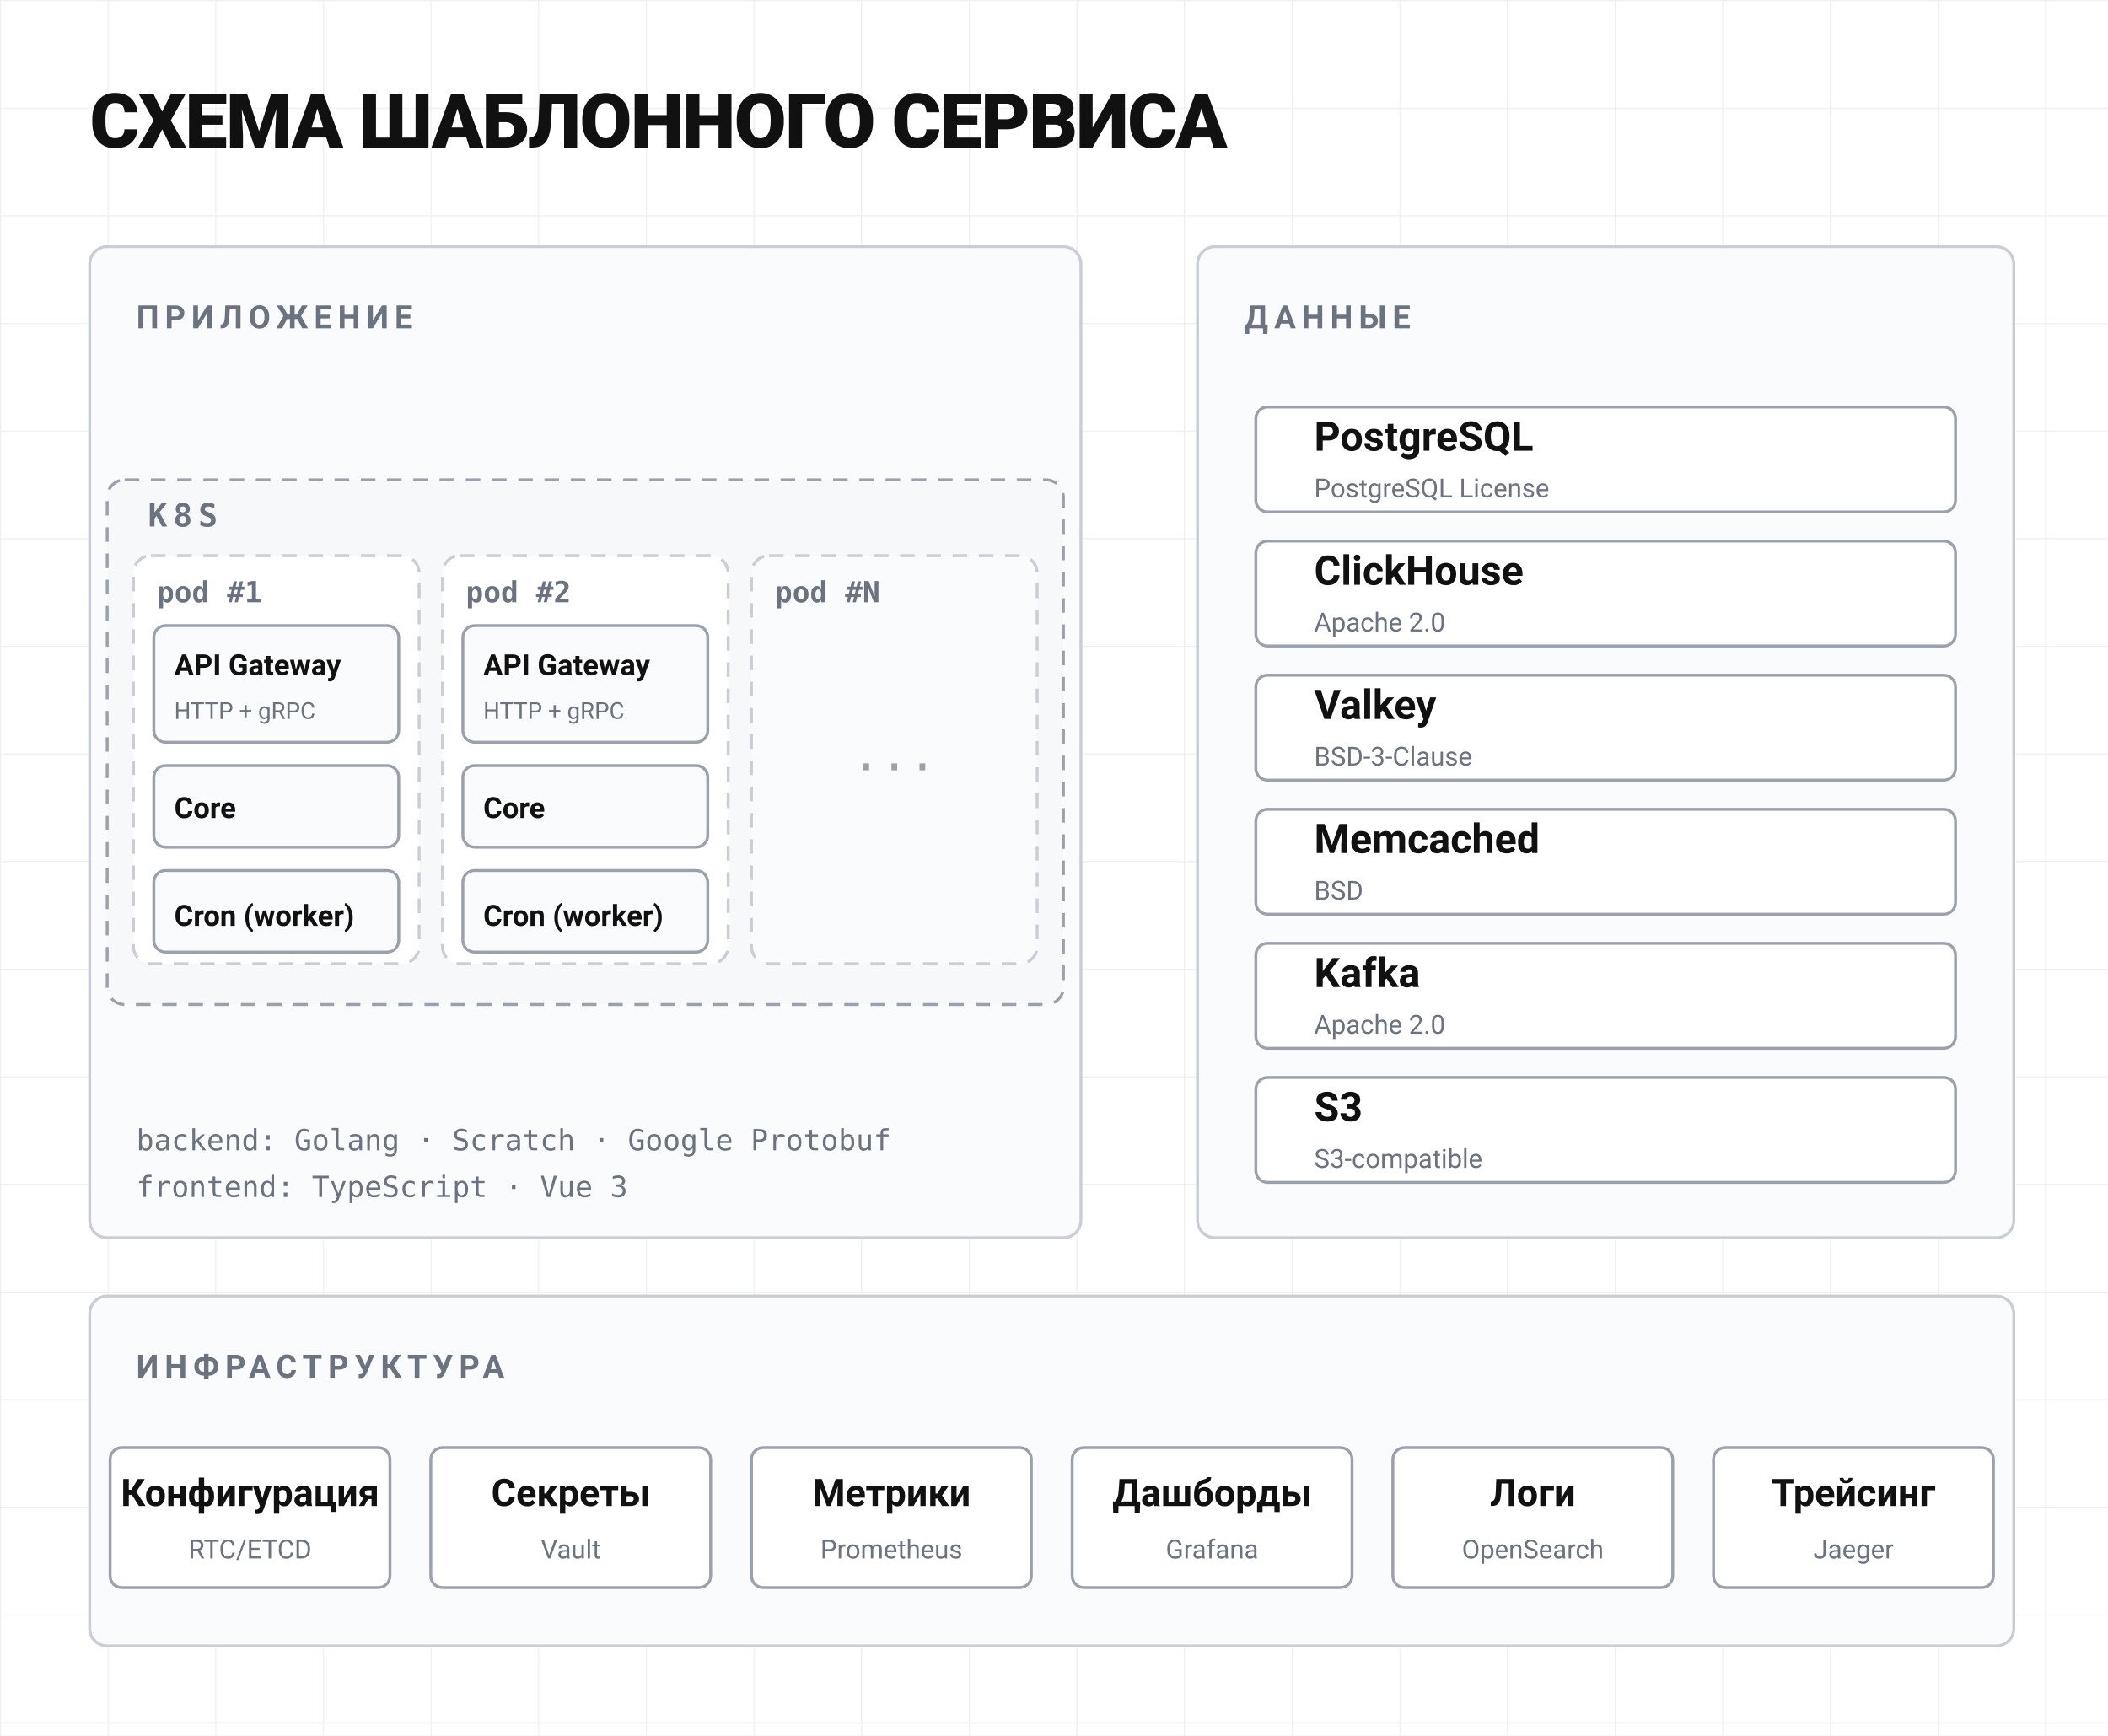
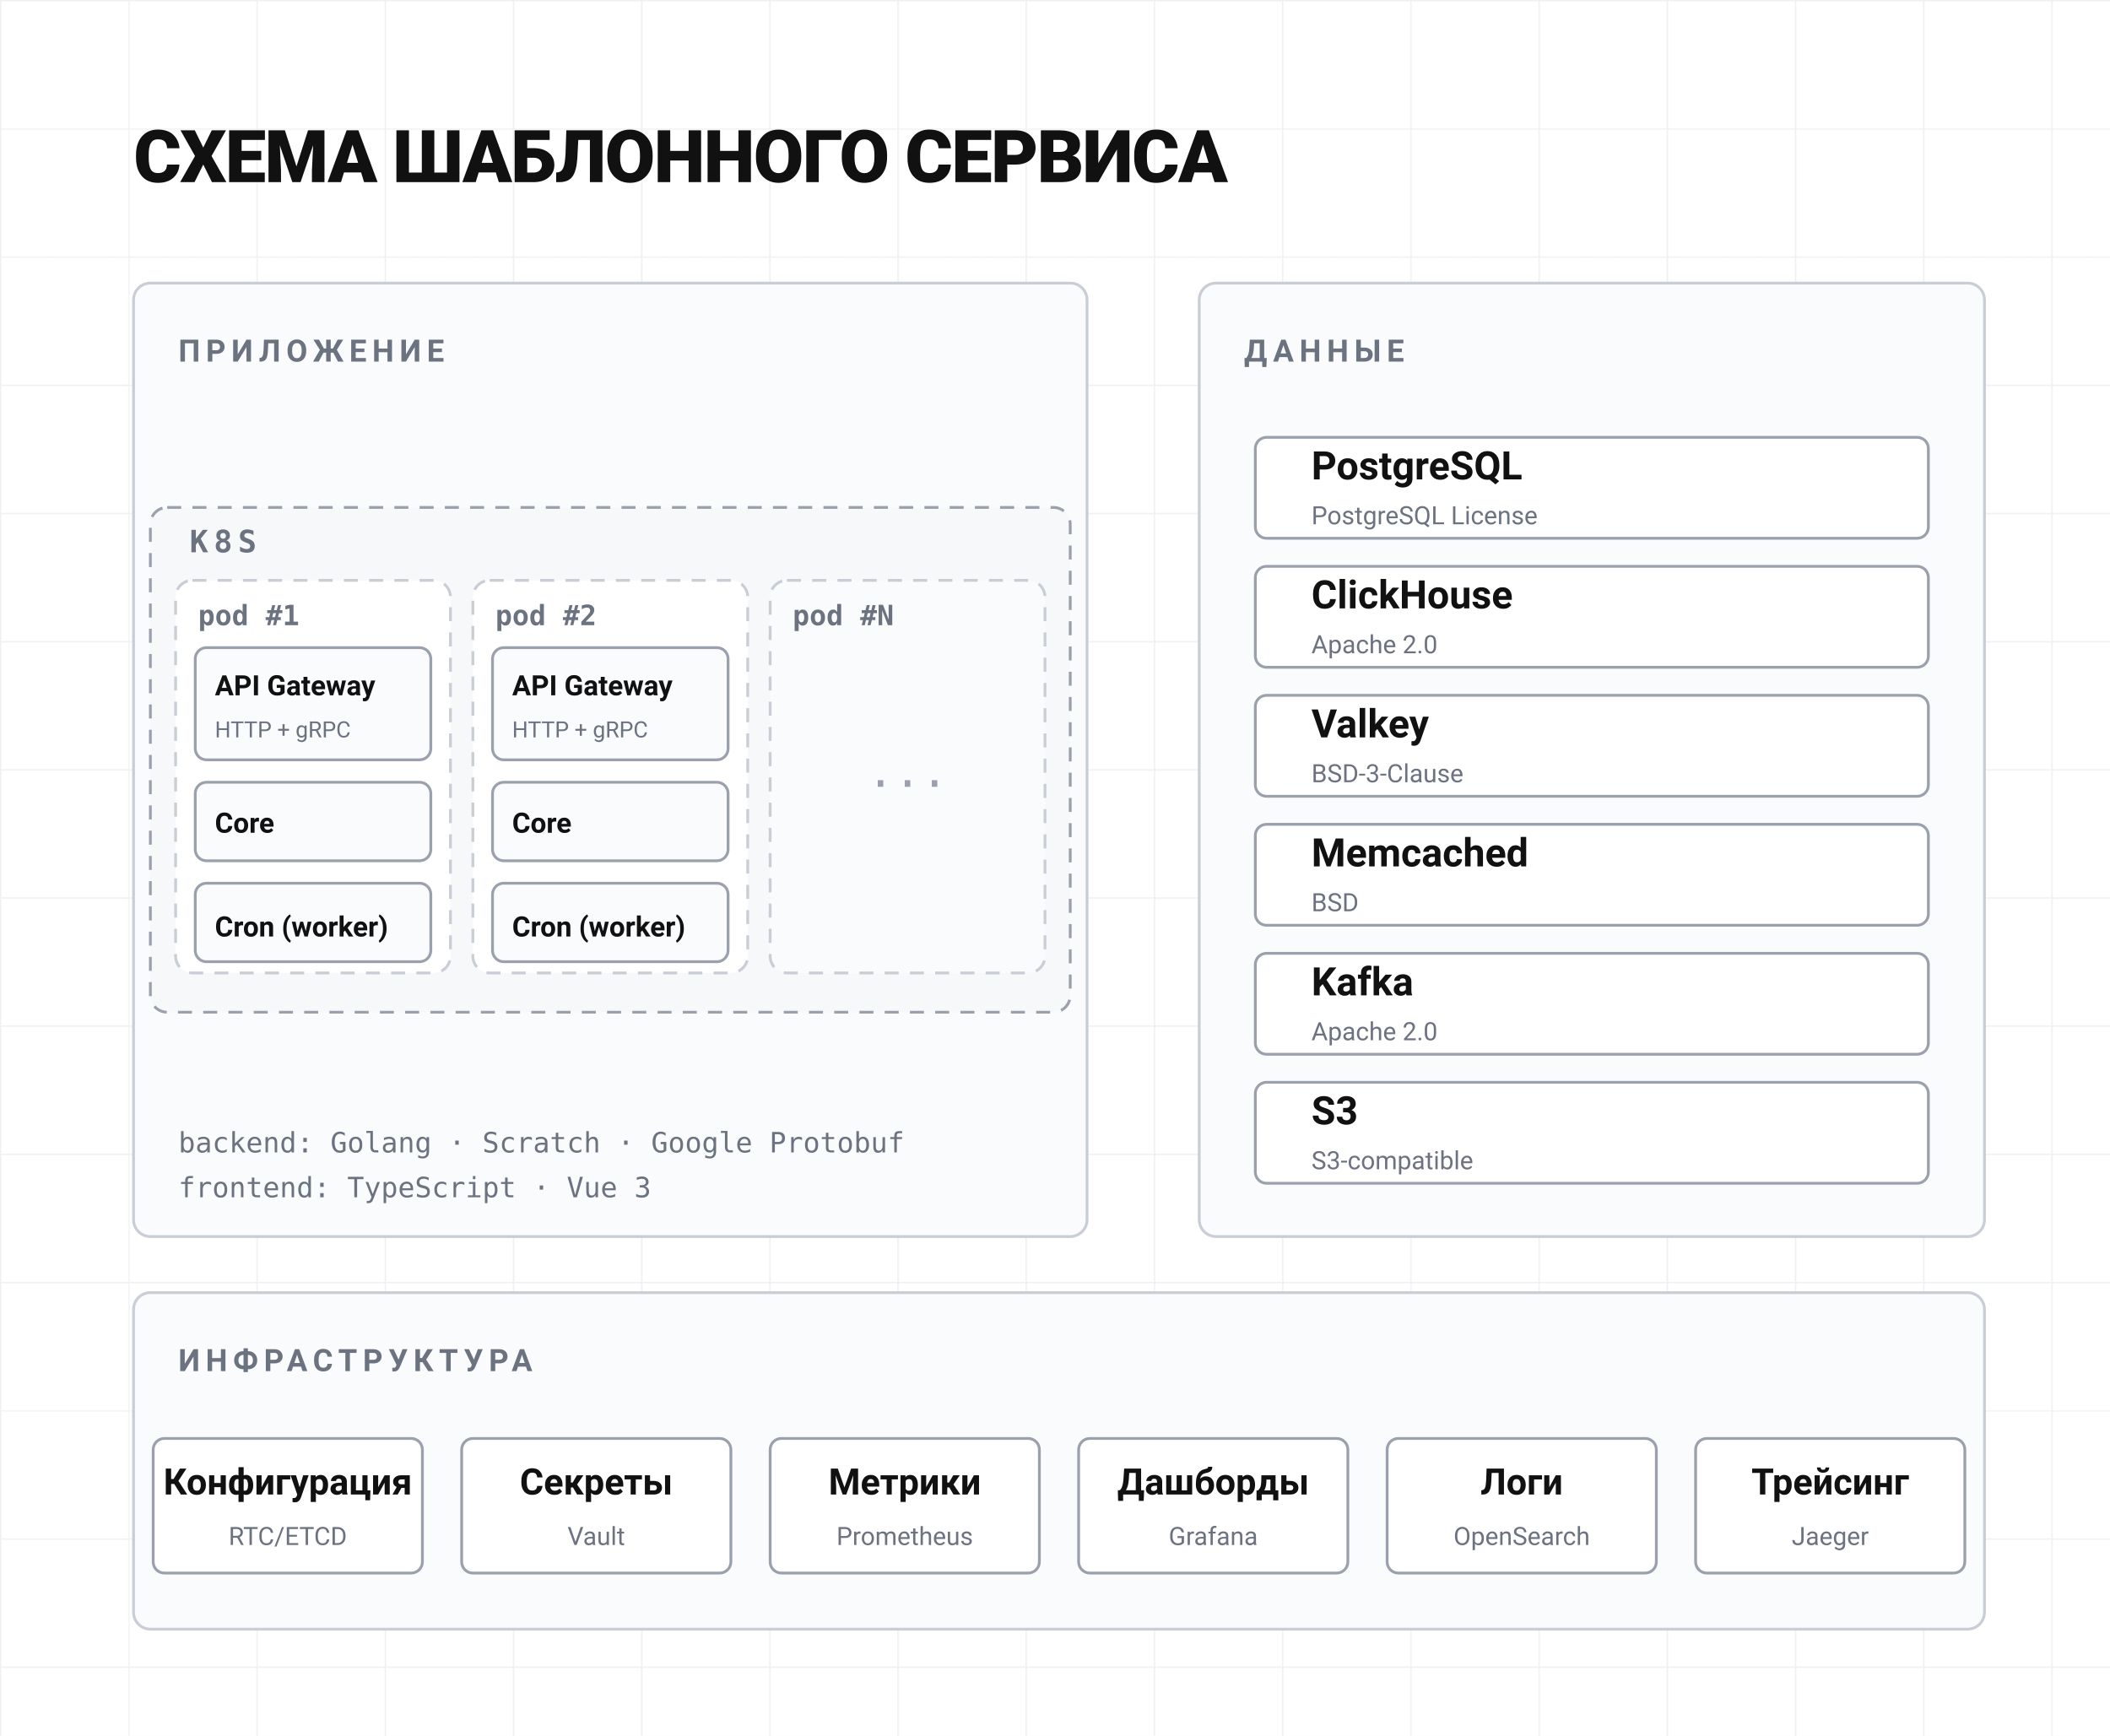
- <svg xmlns="http://www.w3.org/2000/svg" width="940" height="774" viewBox="0 0 940 774" font-family="-apple-system,'Segoe UI',Roboto,sans-serif">
+ <svg xmlns="http://www.w3.org/2000/svg" width="790" height="650" viewBox="0 0 790 650" font-family="-apple-system,'Segoe UI',Roboto,sans-serif">
  <defs>
    <pattern id="grid" width="48" height="48" patternUnits="userSpaceOnUse">
      <path d="M48 0H0V48" fill="none" stroke="#eef0f3" />
    </pattern>
  </defs>
-   <rect width="940" height="774" fill="#ffffff" />
-   <rect width="940" height="774" fill="url(#grid)" />
-   <g transform="translate(-38,-20) scale(1.3)">
-     <text x="60" y="66" fill="#111111" font-size="26" font-weight="800" letter-spacing="-.5">СХЕМА ШАБЛОННОГО СЕРВИСА</text>
+   <rect width="790" height="650" fill="#ffffff" />
+   <rect width="790" height="650" fill="url(#grid)" />
+   <g transform="translate(-13,1) scale(1.05)">
+     <text x="60" y="64" fill="#111111" font-size="26" font-weight="800" letter-spacing="-.5">СХЕМА ШАБЛОННОГО СЕРВИСА</text>
    <rect x="60" y="100" width="340" height="340" rx="6" fill="#fafbfc" stroke="#c9ced6" />
    <text x="76" y="128" fill="#6b7280" font-size="11" font-weight="700" letter-spacing="2">ПРИЛОЖЕНИЕ</text>
    <rect x="66" y="180" width="328" height="180" rx="6" fill="#f6f8fa" stroke="#9aa1ad" stroke-dasharray="5 4" />
    <text x="80" y="196" fill="#6b7280" font-size="11" font-weight="700" letter-spacing="2" font-family="'SF Mono',monospace">K8S</text>
    <rect x="75" y="206" width="98" height="140" rx="6" fill="#ffffff" stroke="#c9ced6" stroke-dasharray="5 4" />
    <text x="83" y="222" fill="#6b7280" font-size="10" font-weight="700" font-family="'SF Mono',monospace">pod #1</text>
    <rect x="82" y="230" width="84" height="40" rx="4" fill="#fafbfc" stroke="#9aa1ad" />
    <text x="89" y="247" fill="#111111" font-size="10" font-weight="700">API Gateway</text>
    <text x="89" y="262" fill="#6b7280" font-size="8">HTTP + gRPC</text>
    <rect x="82" y="278" width="84" height="28" rx="4" fill="#fafbfc" stroke="#9aa1ad" />
    <text x="89" y="296" fill="#111111" font-size="10" font-weight="600">Core</text>
    <rect x="82" y="314" width="84" height="28" rx="4" fill="#fafbfc" stroke="#9aa1ad" />
    <text x="89" y="333" fill="#111111" font-size="10" font-weight="600">Cron (worker)</text>
    <rect x="181" y="206" width="98" height="140" rx="6" fill="#ffffff" stroke="#c9ced6" stroke-dasharray="5 4" />
    <text x="189" y="222" fill="#6b7280" font-size="10" font-weight="700" font-family="'SF Mono',monospace">pod #2</text>
    <rect x="188" y="230" width="84" height="40" rx="4" fill="#fafbfc" stroke="#9aa1ad" />
    <text x="195" y="247" fill="#111111" font-size="10" font-weight="700">API Gateway</text>
    <text x="195" y="262" fill="#6b7280" font-size="8">HTTP + gRPC</text>
    <rect x="188" y="278" width="84" height="28" rx="4" fill="#fafbfc" stroke="#9aa1ad" />
    <text x="195" y="296" fill="#111111" font-size="10" font-weight="600">Core</text>
    <rect x="188" y="314" width="84" height="28" rx="4" fill="#fafbfc" stroke="#9aa1ad" />
    <text x="195" y="333" fill="#111111" font-size="10" font-weight="600">Cron (worker)</text>
    <rect x="287" y="206" width="98" height="140" rx="6" fill="#fafbfc" stroke="#c9ced6" stroke-dasharray="5 4" />
    <text x="295" y="222" fill="#6b7280" font-size="10" font-weight="700" font-family="'SF Mono',monospace">pod #N</text>
    <text x="336" y="284" fill="#9aa1ad" font-size="16" text-anchor="middle" font-family="'SF Mono',monospace">···</text>
    <text x="76" y="410" fill="#6b7280" font-size="10" font-family="'SF Mono','Fira Code',Consolas,monospace">backend: Golang · Scratch · Google Protobuf</text>
    <text x="76" y="426" fill="#6b7280" font-size="10" font-family="'SF Mono','Fira Code',Consolas,monospace">frontend: TypeScript · Vue 3</text>
    <rect x="440" y="100" width="280" height="340" rx="6" fill="#fafbfc" stroke="#c9ced6" />
    <text x="456" y="128" fill="#6b7280" font-size="11" font-weight="700" letter-spacing="2">ДАННЫЕ</text>
    <g>
      <rect x="460" y="155" width="240" height="36" rx="4" fill="#ffffff" stroke="#9aa1ad" />
      <text x="480" y="170" fill="#111111" font-size="14" font-weight="600">PostgreSQL</text>
      <text x="480" y="186" fill="#6b7280" font-size="9">PostgreSQL License</text>
    </g>
    <g>
      <rect x="460" y="201" width="240" height="36" rx="4" fill="#ffffff" stroke="#9aa1ad" />
      <text x="480" y="216" fill="#111111" font-size="14" font-weight="600">ClickHouse</text>
      <text x="480" y="232" fill="#6b7280" font-size="9">Apache 2.0</text>
    </g>
    <g>
      <rect x="460" y="247" width="240" height="36" rx="4" fill="#ffffff" stroke="#9aa1ad" />
      <text x="480" y="262" fill="#111111" font-size="14" font-weight="600">Valkey</text>
      <text x="480" y="278" fill="#6b7280" font-size="9">BSD-3-Clause</text>
    </g>
    <g>
      <rect x="460" y="293" width="240" height="36" rx="4" fill="#ffffff" stroke="#9aa1ad" />
      <text x="480" y="308" fill="#111111" font-size="14" font-weight="600">Memcached</text>
      <text x="480" y="324" fill="#6b7280" font-size="9">BSD</text>
    </g>
    <g>
      <rect x="460" y="339" width="240" height="36" rx="4" fill="#ffffff" stroke="#9aa1ad" />
      <text x="480" y="354" fill="#111111" font-size="14" font-weight="600">Kafka</text>
      <text x="480" y="370" fill="#6b7280" font-size="9">Apache 2.0</text>
    </g>
    <g>
      <rect x="460" y="385" width="240" height="36" rx="4" fill="#ffffff" stroke="#9aa1ad" />
      <text x="480" y="400" fill="#111111" font-size="14" font-weight="600">S3</text>
      <text x="480" y="416" fill="#6b7280" font-size="9">S3-compatible</text>
    </g>
    <rect x="60" y="460" width="660" height="120" rx="6" fill="#fafbfc" stroke="#c9ced6" />
    <text x="76" y="488" fill="#6b7280" font-size="11" font-weight="700" letter-spacing="2">ИНФРАСТРУКТУРА</text>
    <g>
      <rect x="67" y="512" width="96" height="48" rx="4" fill="#ffffff" stroke="#9aa1ad" />
      <text x="115" y="532" fill="#111111" font-size="13" font-weight="600" text-anchor="middle">Конфигурация</text>
      <text x="115" y="550" fill="#6b7280" font-size="9" text-anchor="middle">RTC/ETCD</text>
    </g>
    <g>
      <rect x="177" y="512" width="96" height="48" rx="4" fill="#ffffff" stroke="#9aa1ad" />
      <text x="225" y="532" fill="#111111" font-size="13" font-weight="600" text-anchor="middle">Секреты</text>
      <text x="225" y="550" fill="#6b7280" font-size="9" text-anchor="middle">Vault</text>
    </g>
    <g>
      <rect x="287" y="512" width="96" height="48" rx="4" fill="#ffffff" stroke="#9aa1ad" />
      <text x="335" y="532" fill="#111111" font-size="13" font-weight="600" text-anchor="middle">Метрики</text>
      <text x="335" y="550" fill="#6b7280" font-size="9" text-anchor="middle">Prometheus</text>
    </g>
    <g>
      <rect x="397" y="512" width="96" height="48" rx="4" fill="#ffffff" stroke="#9aa1ad" />
      <text x="445" y="532" fill="#111111" font-size="13" font-weight="600" text-anchor="middle">Дашборды</text>
      <text x="445" y="550" fill="#6b7280" font-size="9" text-anchor="middle">Grafana</text>
    </g>
    <g>
      <rect x="507" y="512" width="96" height="48" rx="4" fill="#ffffff" stroke="#9aa1ad" />
      <text x="555" y="532" fill="#111111" font-size="13" font-weight="600" text-anchor="middle">Логи</text>
      <text x="555" y="550" fill="#6b7280" font-size="9" text-anchor="middle">OpenSearch</text>
    </g>
    <g>
      <rect x="617" y="512" width="96" height="48" rx="4" fill="#ffffff" stroke="#9aa1ad" />
      <text x="665" y="532" fill="#111111" font-size="13" font-weight="600" text-anchor="middle">Трейсинг</text>
      <text x="665" y="550" fill="#6b7280" font-size="9" text-anchor="middle">Jaeger</text>
    </g>
  </g>
</svg>
